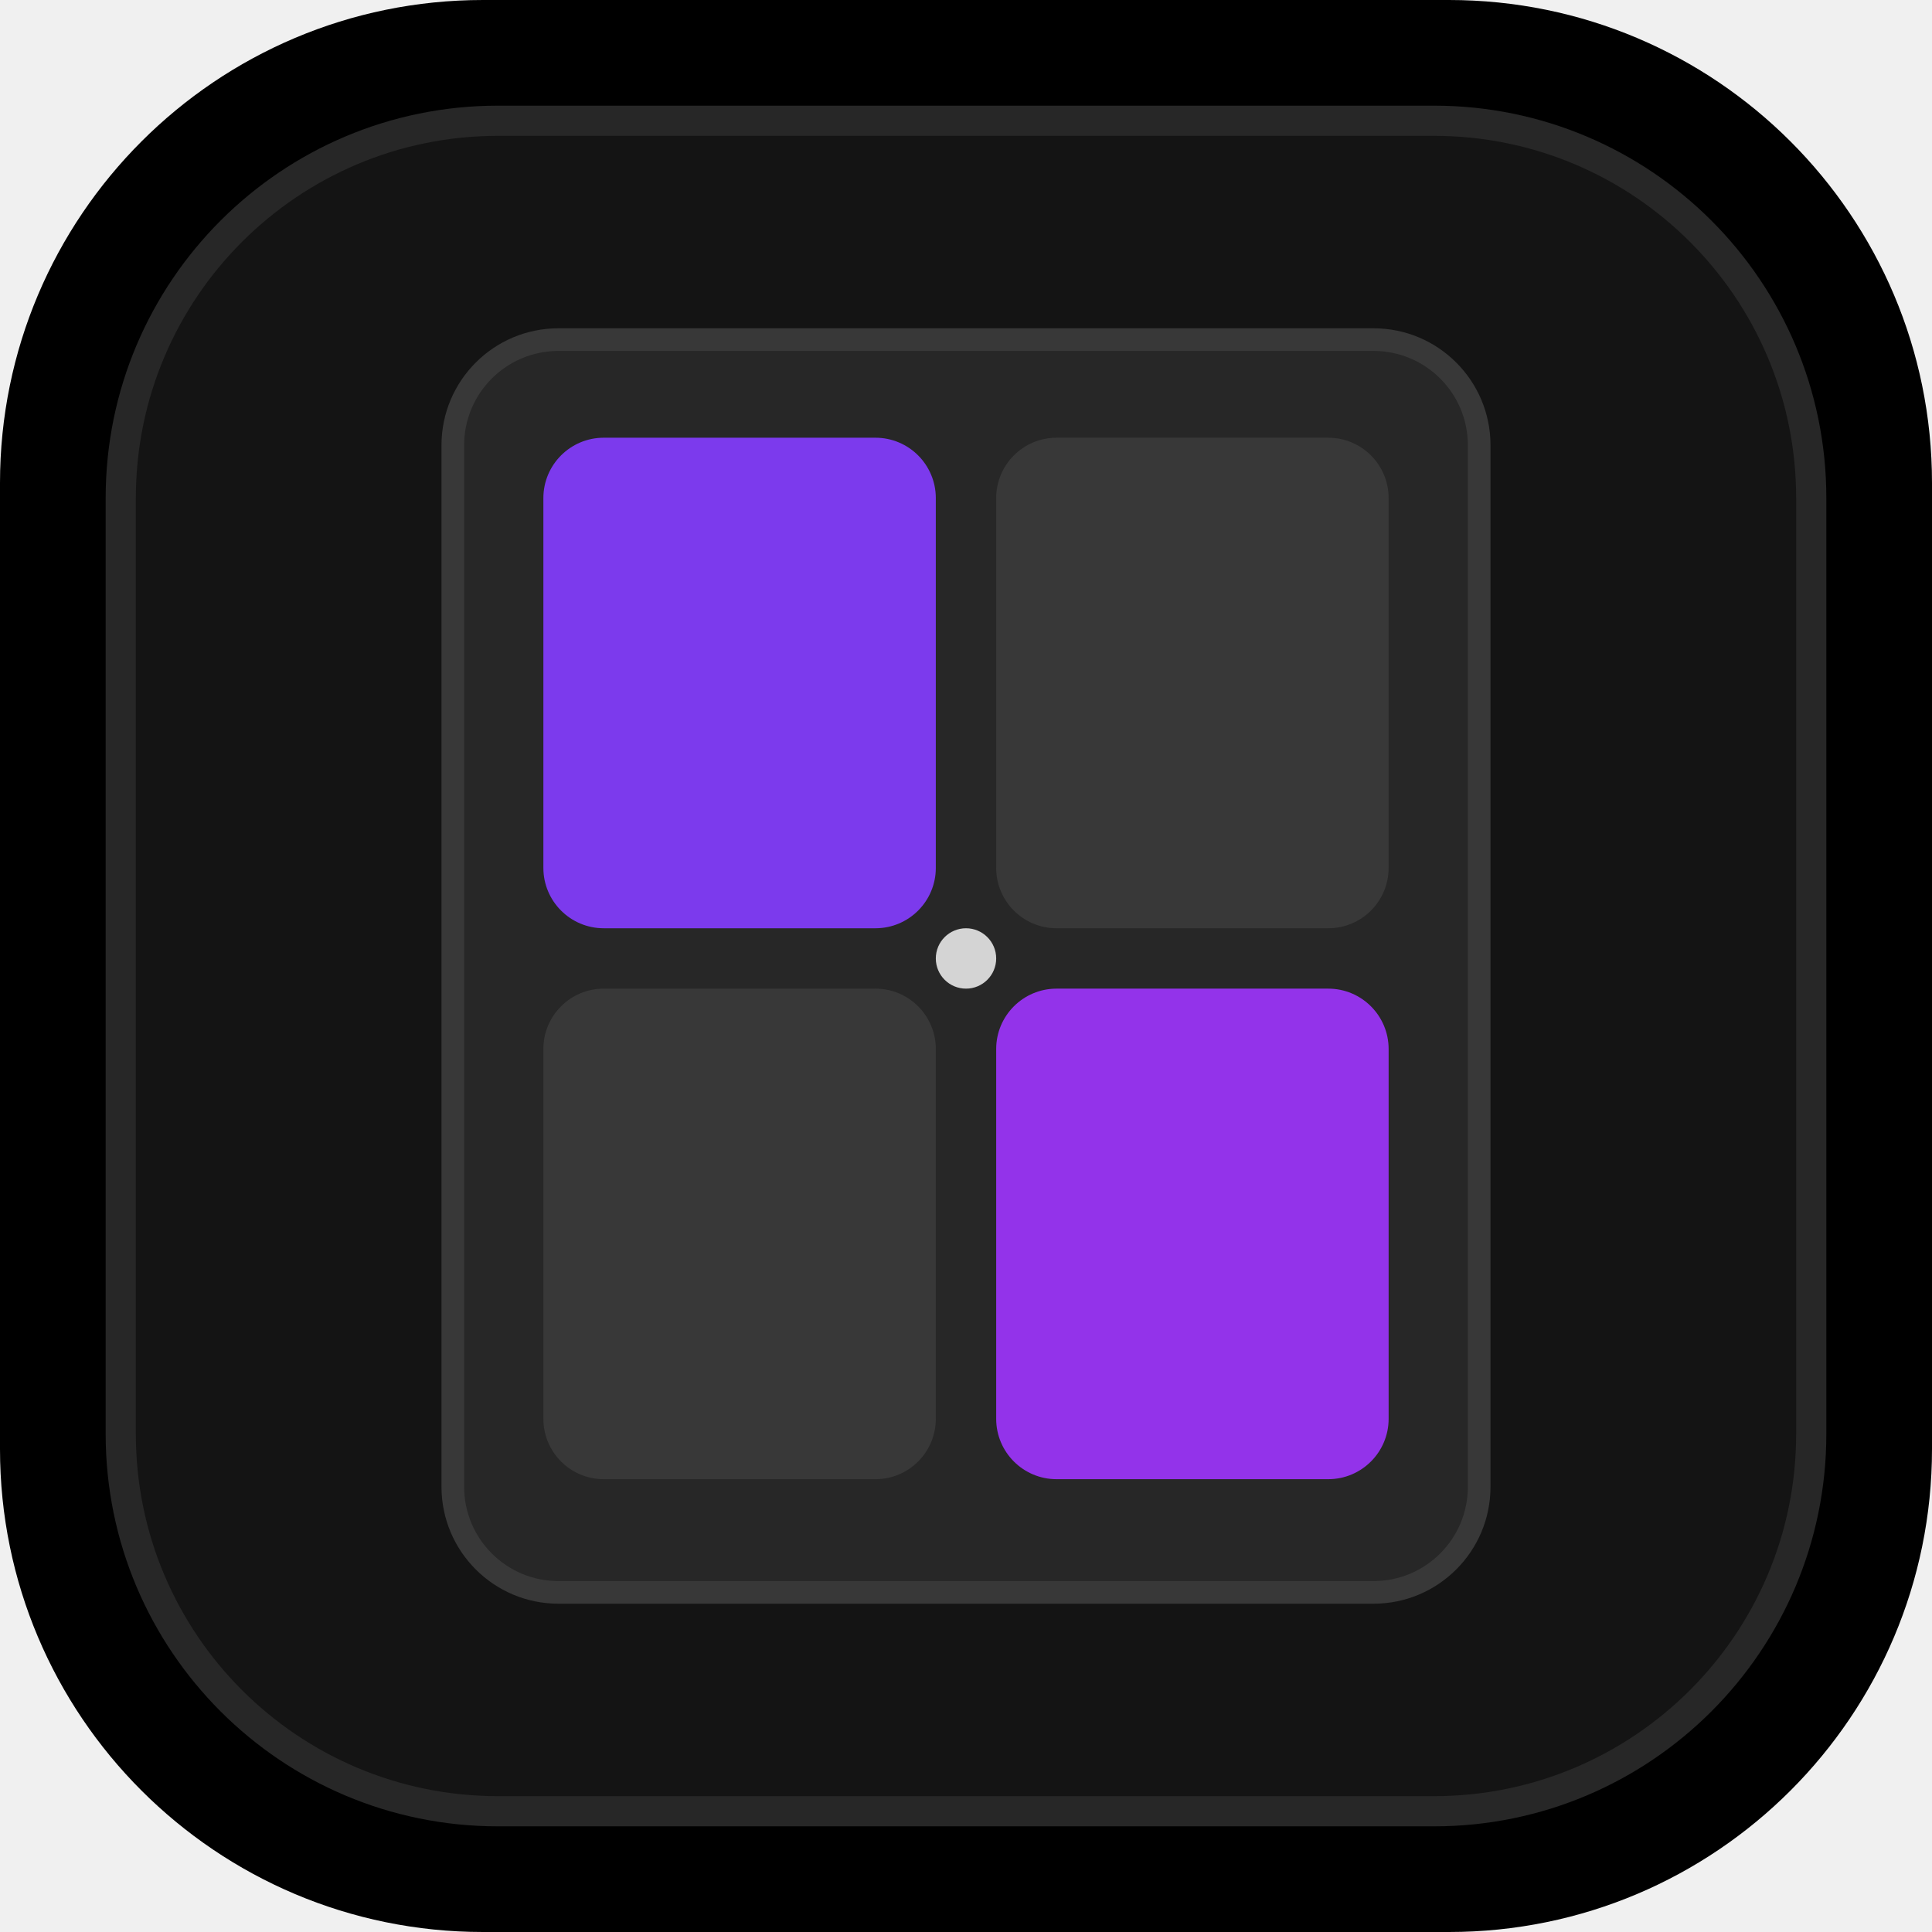
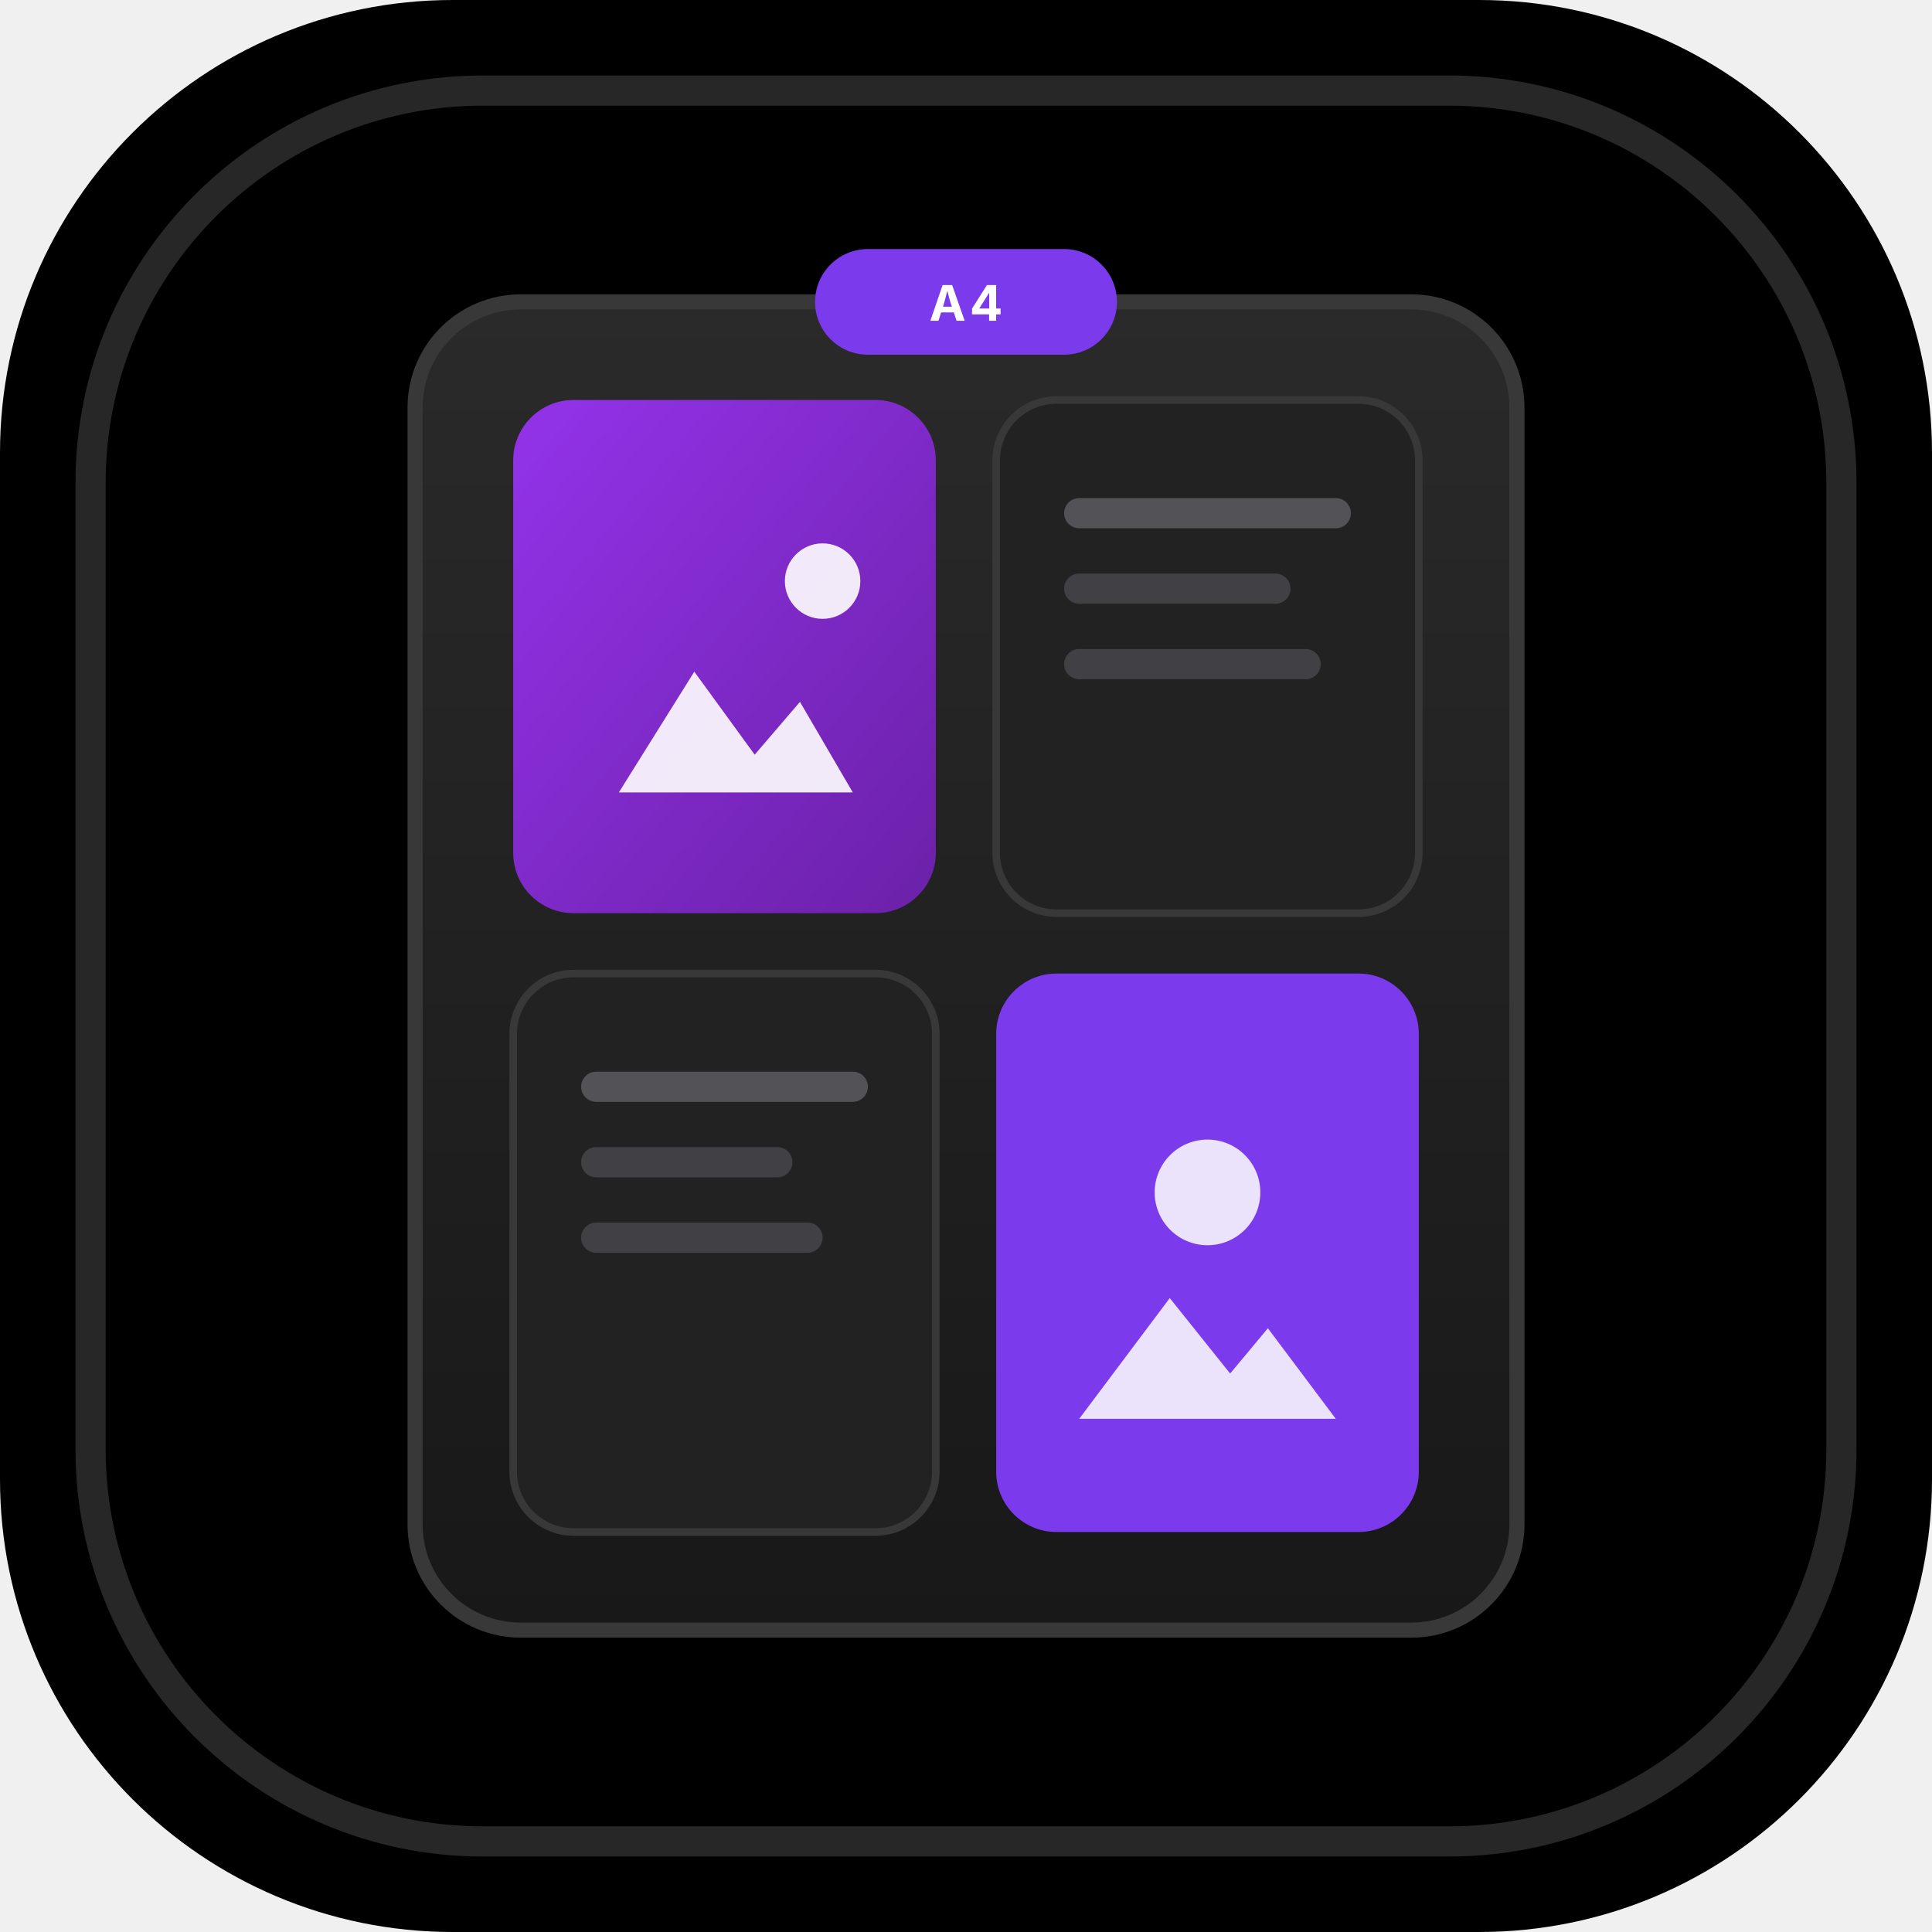
<svg xmlns="http://www.w3.org/2000/svg" viewBox="0 0 512 512" width="512" height="512">
-   <rect width="512" height="512" rx="128" fill="#000000" />
-   <rect x="32" y="32" width="448" height="448" rx="100" fill="#141414" stroke="#272727" stroke-width="8" />
-   <rect x="120" y="90" width="272" height="332" rx="28" fill="#272727" stroke="#383838" stroke-width="6" />
-   <rect x="144" y="116" width="104" height="130" rx="16" fill="#7c3aed" />
-   <rect x="264" y="116" width="104" height="130" rx="16" fill="#383838" />
-   <rect x="144" y="262" width="104" height="130" rx="16" fill="#383838" />
-   <rect x="264" y="262" width="104" height="130" rx="16" fill="#9333ea" />
-   <circle cx="256" cy="254" r="8" fill="#ffffff" opacity="0.8" />
+   <defs>
+     <linearGradient id="purpleGrad" x1="0%" y1="0%" x2="100%" y2="100%">
+       <stop offset="0%" stop-color="#9333ea" />
+       <stop offset="100%" stop-color="#6b21a8" />
+     </linearGradient>
+     <linearGradient id="sheetGrad" x1="0%" y1="0%" x2="0%" y2="100%">
+       <stop offset="0%" stop-color="#2a2a2a" />
+       <stop offset="100%" stop-color="#181818" />
+     </linearGradient>
+   </defs>
+   <rect width="512" height="512" rx="120" fill="#000000" />
+   <rect x="24" y="24" width="464" height="464" rx="104" fill="none" stroke="#272727" stroke-width="8" />
+   <rect x="110" y="80" width="292" height="352" rx="28" fill="url(#sheetGrad)" stroke="#383838" stroke-width="4" />
+   <rect x="136" y="106" width="112" height="136" rx="16" fill="url(#purpleGrad)" />
+   <path d="M164 210 L184 178 L200 200 L212 186 L226 210 Z" fill="#ffffff" opacity="0.9" />
+   <circle cx="218" cy="154" r="10" fill="#ffffff" opacity="0.9" />
+   <rect x="264" y="106" width="112" height="136" rx="16" fill="#222222" stroke="#383838" stroke-width="2" />
+   <rect x="282" y="132" width="76" height="8" rx="4" fill="#71717a" opacity="0.6" />
+   <rect x="282" y="152" width="60" height="8" rx="4" fill="#71717a" opacity="0.4" />
+   <rect x="282" y="172" width="68" height="8" rx="4" fill="#71717a" opacity="0.4" />
+   <rect x="136" y="258" width="112" height="148" rx="16" fill="#222222" stroke="#383838" stroke-width="2" />
+   <rect x="154" y="284" width="76" height="8" rx="4" fill="#71717a" opacity="0.6" />
+   <rect x="154" y="304" width="56" height="8" rx="4" fill="#71717a" opacity="0.4" />
+   <rect x="154" y="324" width="64" height="8" rx="4" fill="#71717a" opacity="0.4" />
+   <rect x="264" y="258" width="112" height="148" rx="16" fill="#7c3aed" />
+   <circle cx="320" cy="316" r="14" fill="#ffffff" opacity="0.85" />
+   <path d="M286 376 L310 344 L326 364 L336 352 L354 376 Z" fill="#ffffff" opacity="0.85" />
+   <rect x="216" y="66" width="80" height="28" rx="14" fill="#7c3aed" />
+   <text x="256" y="85" font-family="-apple-system, system-ui, sans-serif" font-size="13" font-weight="bold" fill="#ffffff" text-anchor="middle" letter-spacing="1">A4</text>
</svg>
